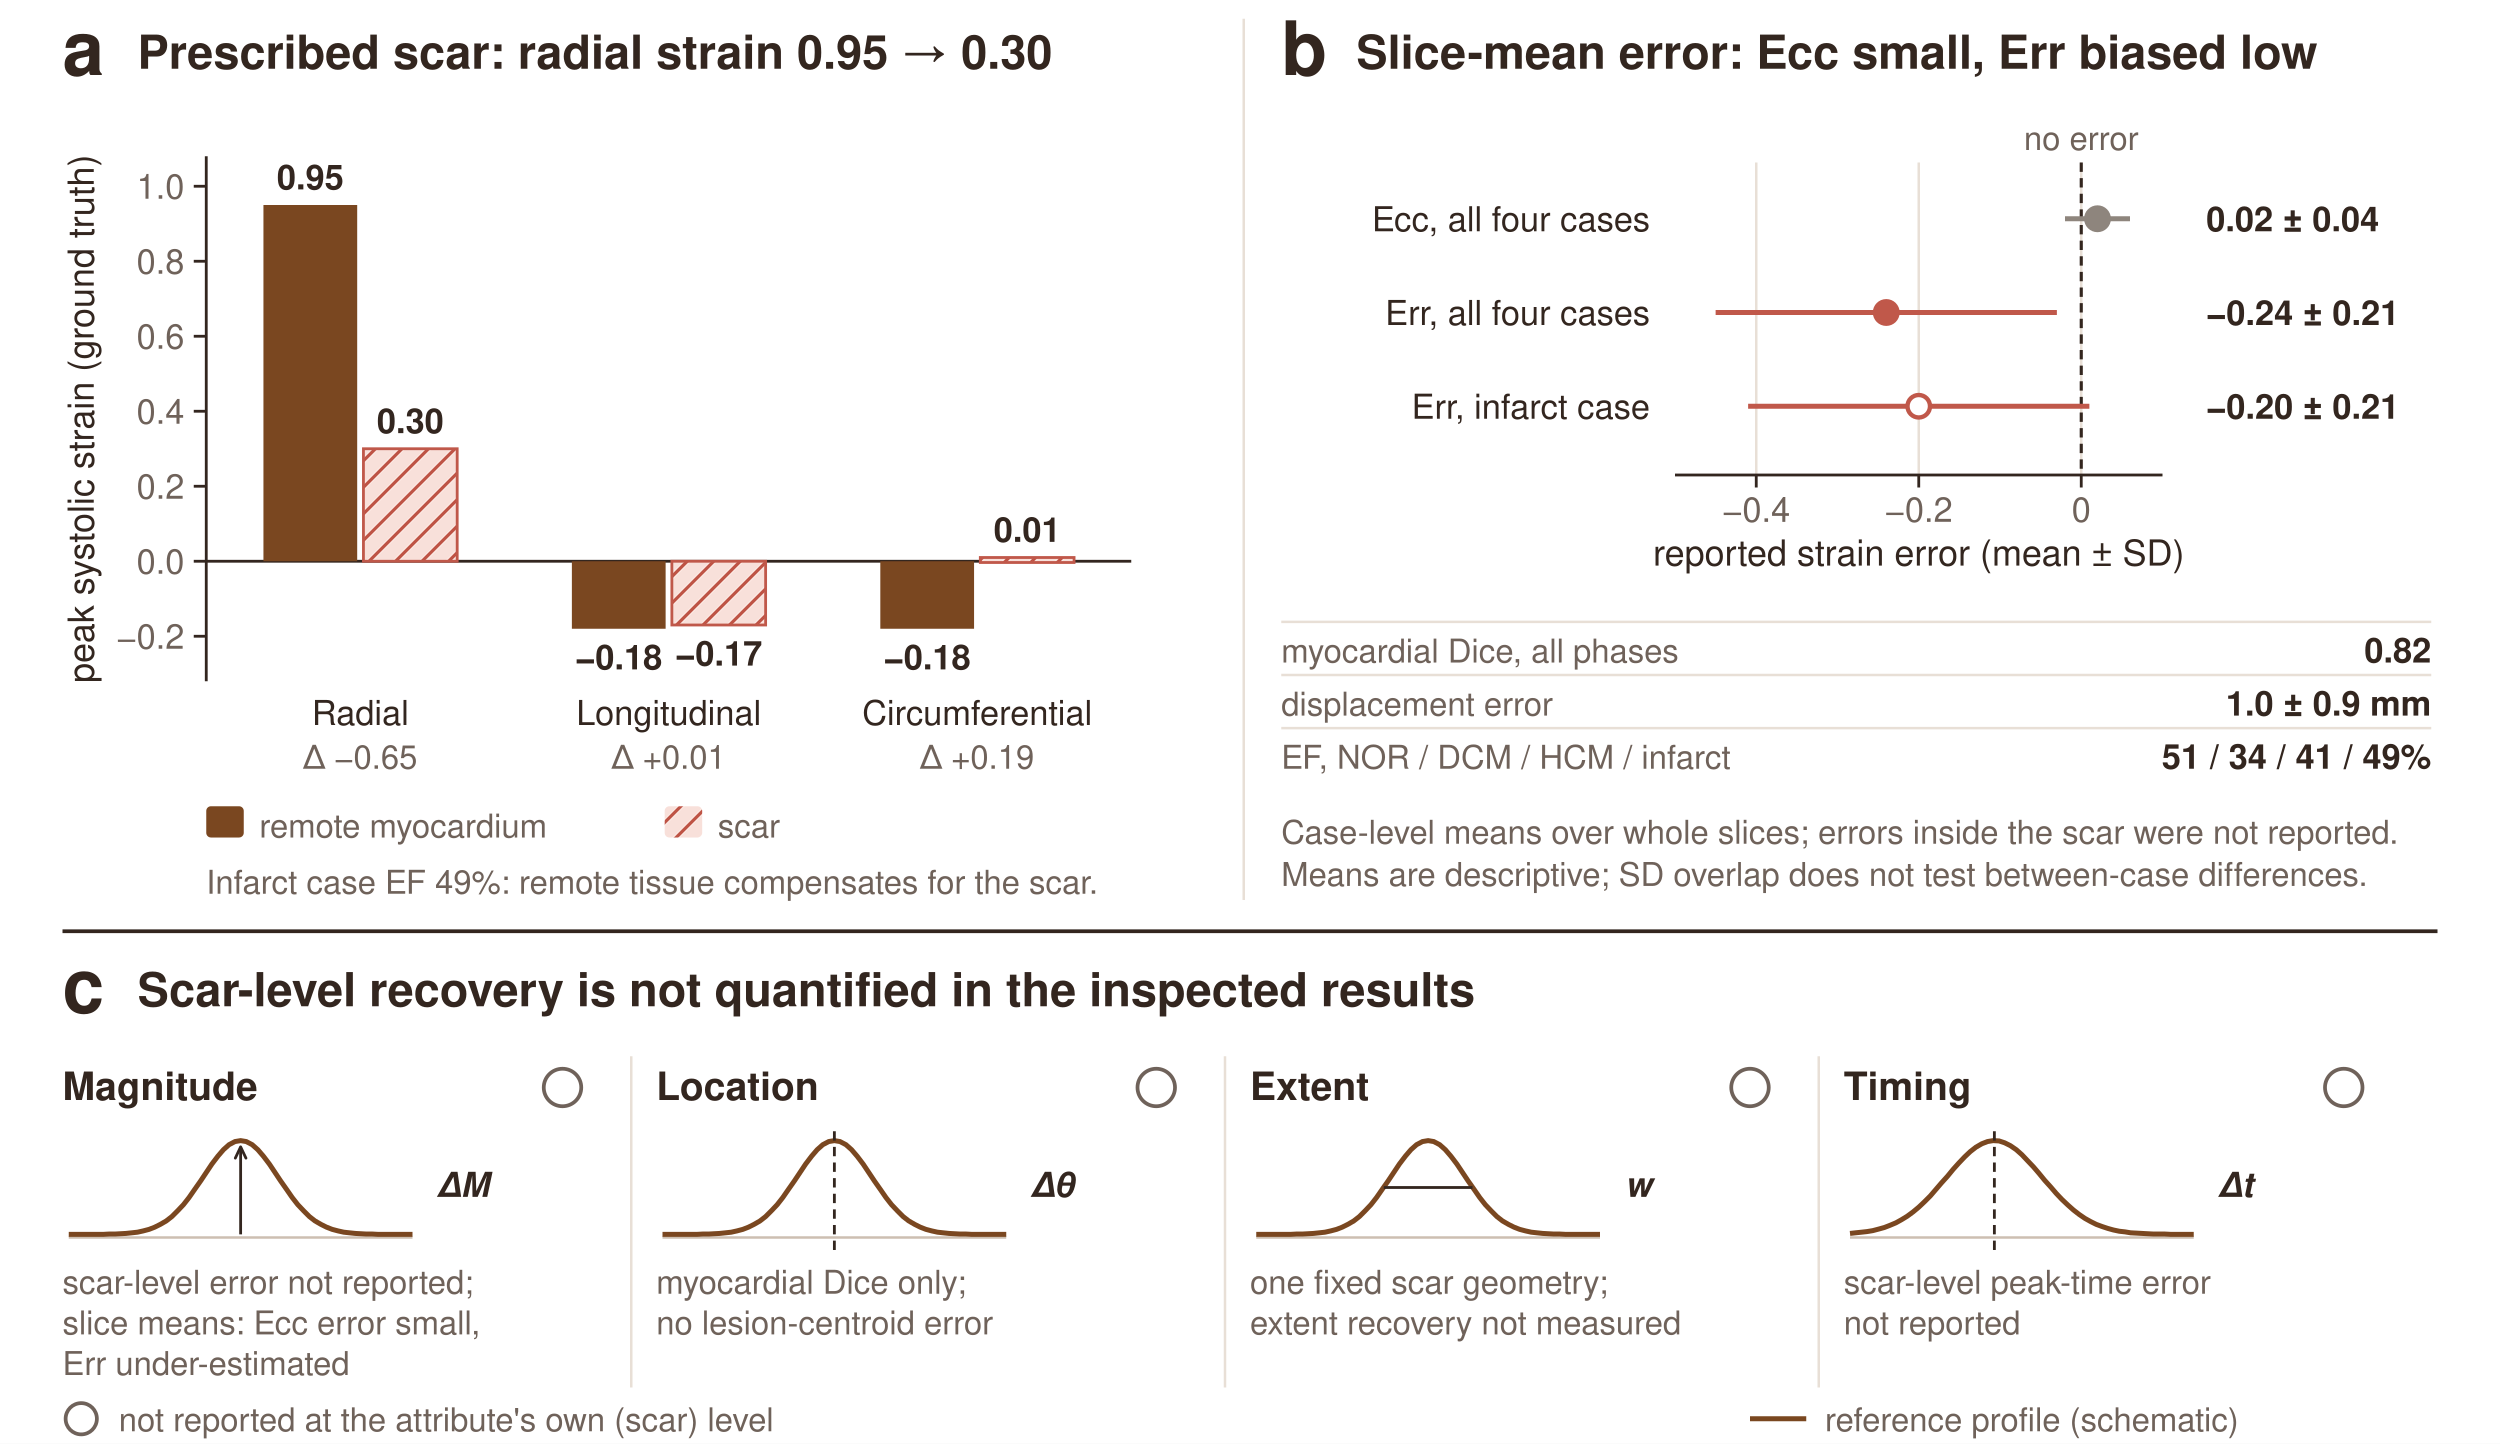
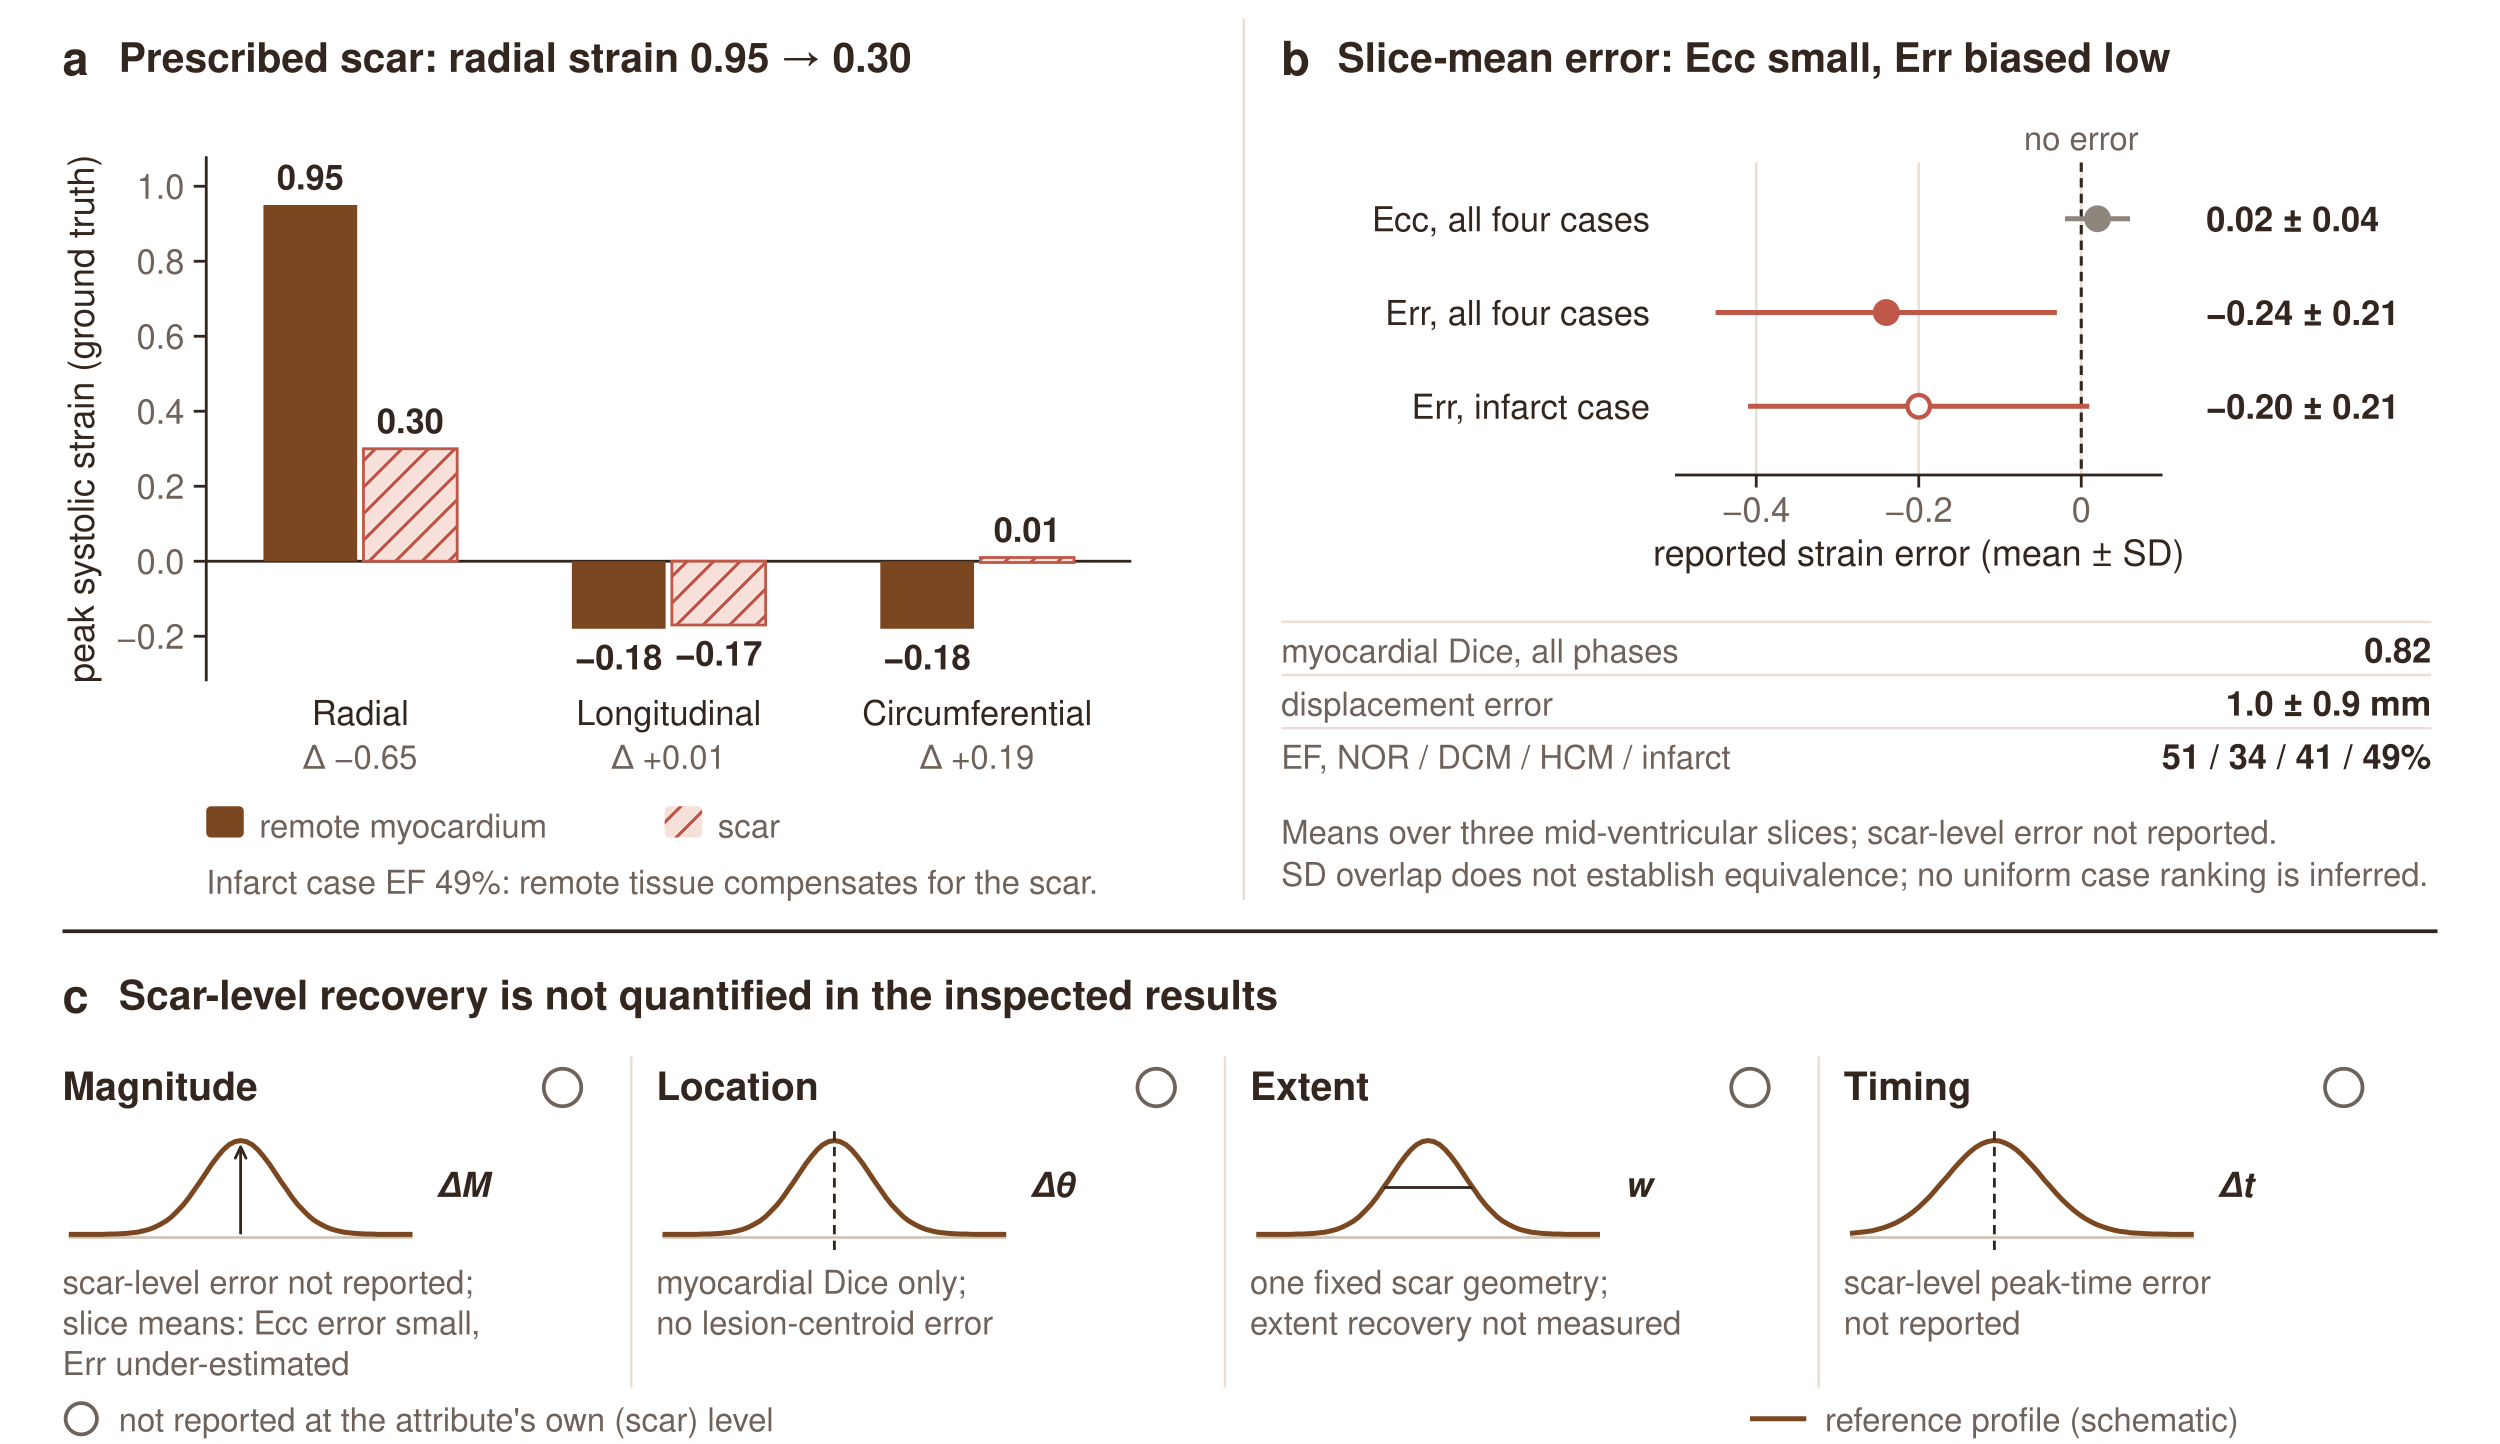
<svg xmlns="http://www.w3.org/2000/svg" width="538.583pt" height="311.031pt" viewBox="0 0 800 462" font-family="Helvetica, Arial, 'Liberation Sans', sans-serif">
  <defs>
    <linearGradient id="cellDirect" x1="0" y1="0" x2="1" y2="1">
      <stop offset="0" stop-color="#8D6449" />
      <stop offset="1" stop-color="#5B3E2E" />
    </linearGradient>
    <pattern id="hatchInf" width="6" height="6" patternUnits="userSpaceOnUse" patternTransform="rotate(45)">
      <rect width="6" height="6" fill="#F8E0DA" />
      <line x1="0" y1="0" x2="0" y2="6" stroke="#C0584A" stroke-width="2" />
    </pattern>
  </defs>
  <rect x="0.0" y="0.0" width="800.0" height="462.0" rx="0" fill="#FFFFFF" stroke="none" stroke-width="1.0" />
  <g transform="translate(0,0)">
-     <text x="20.0" y="24.0" font-size="24" font-weight="700" fill="#33261F" text-anchor="start">a</text>
-     <text x="44.0" y="22.0" font-size="15" font-weight="700" fill="#33261F" text-anchor="start">Prescribed scar: radial strain 0.95 → 0.30</text>
+     <text x="20.0" y="24.0" font-size="15" font-weight="700" fill="#33261F" text-anchor="start">a</text>
+     <text x="38.0" y="23.0" font-size="13" font-weight="700" fill="#33261F" text-anchor="start">Prescribed scar: radial strain 0.95 → 0.30</text>
    <line x1="66.0" y1="50.0" x2="66.0" y2="218.0" stroke="#33261F" stroke-width="0.9" />
    <line x1="62.0" y1="203.6" x2="66.0" y2="203.6" stroke="#33261F" stroke-width="0.9" />
    <text x="59.0" y="207.6" font-size="11" font-weight="400" fill="#6F625A" text-anchor="end">−0.2</text>
    <line x1="62.0" y1="179.6" x2="66.0" y2="179.6" stroke="#33261F" stroke-width="0.9" />
    <text x="59.0" y="183.6" font-size="11" font-weight="400" fill="#6F625A" text-anchor="end">0.0</text>
    <line x1="62.0" y1="155.6" x2="66.0" y2="155.6" stroke="#33261F" stroke-width="0.9" />
    <text x="59.0" y="159.6" font-size="11" font-weight="400" fill="#6F625A" text-anchor="end">0.2</text>
    <line x1="62.0" y1="131.6" x2="66.0" y2="131.6" stroke="#33261F" stroke-width="0.9" />
    <text x="59.0" y="135.6" font-size="11" font-weight="400" fill="#6F625A" text-anchor="end">0.4</text>
    <line x1="62.0" y1="107.6" x2="66.0" y2="107.6" stroke="#33261F" stroke-width="0.9" />
    <text x="59.0" y="111.6" font-size="11" font-weight="400" fill="#6F625A" text-anchor="end">0.6</text>
    <line x1="62.0" y1="83.6" x2="66.0" y2="83.6" stroke="#33261F" stroke-width="0.9" />
    <text x="59.0" y="87.6" font-size="11" font-weight="400" fill="#6F625A" text-anchor="end">0.8</text>
    <line x1="62.0" y1="59.6" x2="66.0" y2="59.6" stroke="#33261F" stroke-width="0.9" />
    <text x="59.0" y="63.6" font-size="11" font-weight="400" fill="#6F625A" text-anchor="end">1.0</text>
    <text transform="translate(30.0,134.0) rotate(-90)" font-size="11.5" font-weight="400" fill="#33261F" text-anchor="middle">peak systolic strain (ground truth)</text>
    <line x1="66.0" y1="179.6" x2="362.0" y2="179.6" stroke="#33261F" stroke-width="0.9" />
    <rect x="84.3" y="65.6" width="30.0" height="114.0" rx="0" fill="#7A4720" stroke="none" stroke-width="0" />
    <text x="99.3" y="60.6" font-size="11.0" font-weight="700" fill="#33261F" text-anchor="middle">0.95</text>
    <rect x="116.3" y="143.6" width="30.0" height="36.0" rx="0" fill="url(#hatchInf)" stroke="#C0584A" stroke-width="0.9" />
    <text x="131.3" y="138.6" font-size="11.0" font-weight="700" fill="#33261F" text-anchor="middle">0.30</text>
    <text x="115.3" y="232.0" font-size="11" font-weight="400" fill="#33261F" text-anchor="middle">Radial</text>
    <text x="115.3" y="246.0" font-size="10.5" font-weight="400" fill="#6F625A" text-anchor="middle">Δ −0.65</text>
    <rect x="183.0" y="179.6" width="30.0" height="21.6" rx="0" fill="#7A4720" stroke="none" stroke-width="0" />
    <text x="198.0" y="214.2" font-size="11.0" font-weight="700" fill="#33261F" text-anchor="middle">−0.18</text>
    <rect x="215.0" y="179.6" width="30.0" height="20.4" rx="0" fill="url(#hatchInf)" stroke="#C0584A" stroke-width="0.9" />
    <text x="230.0" y="213.0" font-size="11.0" font-weight="700" fill="#33261F" text-anchor="middle">−0.17</text>
    <text x="214.0" y="232.0" font-size="11" font-weight="400" fill="#33261F" text-anchor="middle">Longitudinal</text>
    <text x="214.0" y="246.0" font-size="10.5" font-weight="400" fill="#6F625A" text-anchor="middle">Δ +0.01</text>
    <rect x="281.7" y="179.6" width="30.0" height="21.6" rx="0" fill="#7A4720" stroke="none" stroke-width="0" />
    <text x="296.7" y="214.2" font-size="11.0" font-weight="700" fill="#33261F" text-anchor="middle">−0.18</text>
    <rect x="313.7" y="178.4" width="30.0" height="1.6" rx="0" fill="url(#hatchInf)" stroke="#C0584A" stroke-width="0.9" />
    <text x="328.7" y="173.4" font-size="11.0" font-weight="700" fill="#33261F" text-anchor="middle">0.01</text>
    <text x="312.7" y="232.0" font-size="11" font-weight="400" fill="#33261F" text-anchor="middle">Circumferential</text>
    <text x="312.7" y="246.0" font-size="10.5" font-weight="400" fill="#6F625A" text-anchor="middle">Δ +0.19</text>
    <rect x="66.0" y="258.0" width="12.0" height="10.0" rx="1.5" fill="#7A4720" stroke="none" stroke-width="1.0" />
    <text x="83.0" y="268.0" font-size="10.5" font-weight="400" fill="#6F625A" text-anchor="start">remote myocardium</text>
    <rect x="212.7" y="258.0" width="12.0" height="10.0" rx="1.5" fill="url(#hatchInf)" stroke="none" stroke-width="1.0" />
    <text x="229.7" y="268.0" font-size="10.5" font-weight="400" fill="#6F625A" text-anchor="start">scar</text>
    <text x="66.0" y="286.0" font-size="10.5" font-weight="400" fill="#6F625A" text-anchor="start">Infarct case EF 49%: remote tissue compensates for the scar.</text>
    <line x1="398.0" y1="6.0" x2="398.0" y2="288.0" stroke="#E8DFD6" stroke-width="0.8" />
-     <text x="410.0" y="24.0" font-size="24" font-weight="700" fill="#33261F" text-anchor="start">b</text>
-     <text x="434.0" y="22.0" font-size="15" font-weight="700" fill="#33261F" text-anchor="start">Slice-mean error: Ecc small, Err biased low</text>
+     <text x="410.0" y="24.0" font-size="15" font-weight="700" fill="#33261F" text-anchor="start">b</text>
+     <text x="428.0" y="23.0" font-size="13" font-weight="700" fill="#33261F" text-anchor="start">Slice-mean error: Ecc small, Err biased low</text>
    <line x1="562.0" y1="52.0" x2="562.0" y2="152.0" stroke="#E8DFD6" stroke-width="0.8" />
    <line x1="614.0" y1="52.0" x2="614.0" y2="152.0" stroke="#E8DFD6" stroke-width="0.8" />
    <line x1="666.0" y1="52.0" x2="666.0" y2="152.0" stroke="#E8DFD6" stroke-width="0.8" />
    <line x1="666.0" y1="52.0" x2="666.0" y2="152.0" stroke="#33261F" stroke-width="1" stroke-dasharray="3 2" />
    <text x="528.0" y="74.0" font-size="11" font-weight="400" fill="#33261F" text-anchor="end">Ecc, all four cases</text>
    <line x1="660.8" y1="70.0" x2="681.6" y2="70.0" stroke="#8E857D" stroke-width="1.6" />
    <circle cx="671.2" cy="70.0" r="3.6" fill="#8E857D" stroke="#8E857D" stroke-width="1.4" />
    <text x="528.0" y="104.0" font-size="11" font-weight="400" fill="#33261F" text-anchor="end">Err, all four cases</text>
    <line x1="549.0" y1="100.0" x2="658.2" y2="100.0" stroke="#C0584A" stroke-width="1.6" />
    <circle cx="603.6" cy="100.0" r="3.6" fill="#C0584A" stroke="#C0584A" stroke-width="1.4" />
    <text x="528.0" y="134.0" font-size="11" font-weight="400" fill="#33261F" text-anchor="end">Err, infarct case</text>
    <line x1="559.4" y1="130.0" x2="668.6" y2="130.0" stroke="#C0584A" stroke-width="1.6" />
    <circle cx="614.0" cy="130.0" r="3.6" fill="#FFFFFF" stroke="#C0584A" stroke-width="1.4" />
    <line x1="536.0" y1="152.0" x2="692.0" y2="152.0" stroke="#33261F" stroke-width="0.9" />
    <line x1="562.0" y1="152.0" x2="562.0" y2="156.0" stroke="#33261F" stroke-width="0.9" />
    <text x="562.0" y="167.0" font-size="11" font-weight="400" fill="#6F625A" text-anchor="middle">−0.4</text>
    <line x1="614.0" y1="152.0" x2="614.0" y2="156.0" stroke="#33261F" stroke-width="0.9" />
    <text x="614.0" y="167.0" font-size="11" font-weight="400" fill="#6F625A" text-anchor="middle">−0.2</text>
    <line x1="666.0" y1="152.0" x2="666.0" y2="156.0" stroke="#33261F" stroke-width="0.9" />
    <text x="666.0" y="167.0" font-size="11" font-weight="400" fill="#6F625A" text-anchor="middle">0</text>
    <text x="614.0" y="181.0" font-size="11.5" font-weight="400" fill="#33261F" text-anchor="middle">reported strain error (mean ± SD)</text>
    <text x="706.0" y="74.0" font-size="11.0" font-weight="700" fill="#33261F" text-anchor="start">0.02 ± 0.04</text>
    <text x="706.0" y="104.0" font-size="11.0" font-weight="700" fill="#33261F" text-anchor="start">−0.24 ± 0.21</text>
    <text x="706.0" y="134.0" font-size="11.0" font-weight="700" fill="#33261F" text-anchor="start">−0.20 ± 0.21</text>
    <text x="666.0" y="48.0" font-size="10.5" font-weight="400" fill="#6F625A" text-anchor="middle">no error</text>
    <line x1="410.0" y1="199.0" x2="778.0" y2="199.0" stroke="#E8DFD6" stroke-width="0.8" />
    <text x="410.0" y="212.0" font-size="10.5" font-weight="400" fill="#6F625A" text-anchor="start">myocardial Dice, all phases</text>
    <text x="778.0" y="212.0" font-size="11" font-weight="700" fill="#33261F" text-anchor="end">0.82</text>
    <line x1="410.0" y1="216.0" x2="778.0" y2="216.0" stroke="#E8DFD6" stroke-width="0.8" />
    <text x="410.0" y="229.0" font-size="10.5" font-weight="400" fill="#6F625A" text-anchor="start">displacement error</text>
    <text x="778.0" y="229.0" font-size="11" font-weight="700" fill="#33261F" text-anchor="end">1.0 ± 0.9 mm</text>
    <line x1="410.0" y1="233.0" x2="778.0" y2="233.0" stroke="#E8DFD6" stroke-width="0.8" />
    <text x="410.0" y="246.0" font-size="10.5" font-weight="400" fill="#6F625A" text-anchor="start">EF, NOR / DCM / HCM / infarct</text>
    <text x="778.0" y="246.0" font-size="11" font-weight="700" fill="#33261F" text-anchor="end">51 / 34 / 41 / 49%</text>
-     <text x="410.0" y="270.0" font-size="10.5" font-weight="400" fill="#6F625A" text-anchor="start">Case-level means over whole slices; errors inside the scar were not reported.</text>
-     <text x="410.0" y="283.5" font-size="10.5" font-weight="400" fill="#6F625A" text-anchor="start">Means are descriptive; SD overlap does not test between-case differences.</text>
+     <text x="410.0" y="270.0" font-size="10.5" font-weight="400" fill="#6F625A" text-anchor="start">Means over three mid-ventricular slices; scar-level error not reported.</text>
+     <text x="410.0" y="283.5" font-size="10.5" font-weight="400" fill="#6F625A" text-anchor="start">SD overlap does not establish equivalence; no uniform case ranking is inferred.</text>
    <line x1="20.0" y1="298.0" x2="780.0" y2="298.0" stroke="#33261F" stroke-width="1.2" />
-     <text x="20.0" y="324.0" font-size="24" font-weight="700" fill="#33261F" text-anchor="start">c</text>
-     <text x="44.0" y="322.0" font-size="15" font-weight="700" fill="#33261F" text-anchor="start">Scar-level recovery is not quantified in the inspected results</text>
+     <text x="20.0" y="324.0" font-size="15" font-weight="700" fill="#33261F" text-anchor="start">c</text>
+     <text x="38.0" y="323.0" font-size="13" font-weight="700" fill="#33261F" text-anchor="start">Scar-level recovery is not quantified in the inspected results</text>
    <text x="20.0" y="352.0" font-size="12.5" font-weight="700" fill="#33261F" text-anchor="start">Magnitude</text>
    <circle cx="180.0" cy="348.0" r="6.0" fill="#FFFFFF" stroke="#6F625A" stroke-width="1.2" />
    <line x1="22.0" y1="396.0" x2="132.0" y2="396.0" stroke="#CDBFB2" stroke-width="0.8" />
    <path d="M22.0 395.0 L23.8 395.0 L25.7 395.0 L27.5 395.0 L29.3 395.0 L31.2 395.0 L33.0 395.0 L34.8 394.9 L36.7 394.9 L38.5 394.8 L40.3 394.7 L42.2 394.5 L44.0 394.3 L45.8 393.9 L47.7 393.4 L49.5 392.7 L51.3 391.8 L53.2 390.7 L55.0 389.3 L56.8 387.5 L58.7 385.5 L60.5 383.2 L62.3 380.6 L64.2 377.9 L66.0 375.2 L67.8 372.5 L69.7 370.0 L71.5 367.9 L73.3 366.3 L75.2 365.3 L77.0 365.0 L78.8 365.3 L80.7 366.3 L82.5 367.9 L84.3 370.0 L86.2 372.5 L88.0 375.2 L89.8 377.9 L91.7 380.6 L93.5 383.2 L95.3 385.5 L97.2 387.5 L99.0 389.3 L100.8 390.7 L102.7 391.8 L104.5 392.7 L106.3 393.4 L108.2 393.9 L110.0 394.3 L111.8 394.5 L113.7 394.7 L115.5 394.8 L117.3 394.9 L119.2 394.9 L121.0 395.0 L122.8 395.0 L124.7 395.0 L126.5 395.0 L128.3 395.0 L130.2 395.0 L132.0 395.0" stroke="#7A4720" stroke-width="1.6" fill="none" />
    <line x1="77.0" y1="395.0" x2="77.0" y2="367.0" stroke="#33261F" stroke-width="0.9" />
    <path d="M78.7 370.6 L77.0 367.0 L75.3 370.6" stroke="#33261F" stroke-width="0.9" fill="none" stroke-linecap="round" stroke-linejoin="round" />
    <text x="140.0" y="383.0" font-size="11.0" font-weight="700" fill="#33261F" text-anchor="start" font-style="italic">ΔM</text>
    <text x="20.0" y="414.0" font-size="10.5" font-weight="400" fill="#6F625A" text-anchor="start">scar-level error not reported;</text>
    <text x="20.0" y="427.0" font-size="10.5" font-weight="400" fill="#6F625A" text-anchor="start">slice means: Ecc error small,</text>
    <text x="20.0" y="440.0" font-size="10.5" font-weight="400" fill="#6F625A" text-anchor="start">Err under-estimated</text>
    <line x1="202.0" y1="338.0" x2="202.0" y2="444.0" stroke="#E8DFD6" stroke-width="0.8" />
    <text x="210.0" y="352.0" font-size="12.5" font-weight="700" fill="#33261F" text-anchor="start">Location</text>
    <circle cx="370.0" cy="348.0" r="6.0" fill="#FFFFFF" stroke="#6F625A" stroke-width="1.2" />
    <line x1="212.0" y1="396.0" x2="322.0" y2="396.0" stroke="#CDBFB2" stroke-width="0.8" />
    <path d="M212.0 395.0 L213.8 395.0 L215.7 395.0 L217.5 395.0 L219.3 395.0 L221.2 395.0 L223.0 395.0 L224.8 394.9 L226.7 394.9 L228.5 394.8 L230.3 394.7 L232.2 394.5 L234.0 394.3 L235.8 393.9 L237.7 393.4 L239.5 392.7 L241.3 391.8 L243.2 390.7 L245.0 389.3 L246.8 387.5 L248.7 385.5 L250.5 383.2 L252.3 380.6 L254.2 377.9 L256.0 375.2 L257.8 372.5 L259.7 370.0 L261.5 367.9 L263.3 366.3 L265.2 365.3 L267.0 365.0 L268.8 365.3 L270.7 366.3 L272.5 367.9 L274.3 370.0 L276.2 372.5 L278.0 375.2 L279.8 377.9 L281.7 380.6 L283.5 383.2 L285.3 385.5 L287.2 387.5 L289.0 389.3 L290.8 390.7 L292.7 391.8 L294.5 392.7 L296.3 393.4 L298.2 393.9 L300.0 394.3 L301.8 394.5 L303.7 394.7 L305.5 394.8 L307.3 394.9 L309.2 394.9 L311.0 395.0 L312.8 395.0 L314.7 395.0 L316.5 395.0 L318.3 395.0 L320.2 395.0 L322.0 395.0" stroke="#7A4720" stroke-width="1.6" fill="none" />
    <line x1="267.0" y1="400.0" x2="267.0" y2="361.0" stroke="#33261F" stroke-width="0.9" stroke-dasharray="3 2" />
    <text x="330.0" y="383.0" font-size="11.0" font-weight="700" fill="#33261F" text-anchor="start" font-style="italic">Δθ</text>
    <text x="210.0" y="414.0" font-size="10.5" font-weight="400" fill="#6F625A" text-anchor="start">myocardial Dice only;</text>
    <text x="210.0" y="427.0" font-size="10.5" font-weight="400" fill="#6F625A" text-anchor="start">no lesion-centroid error</text>
    <line x1="392.0" y1="338.0" x2="392.0" y2="444.0" stroke="#E8DFD6" stroke-width="0.8" />
    <text x="400.0" y="352.0" font-size="12.5" font-weight="700" fill="#33261F" text-anchor="start">Extent</text>
    <circle cx="560.0" cy="348.0" r="6.0" fill="#FFFFFF" stroke="#6F625A" stroke-width="1.2" />
    <line x1="402.0" y1="396.0" x2="512.0" y2="396.0" stroke="#CDBFB2" stroke-width="0.8" />
    <path d="M402.0 395.0 L403.8 395.0 L405.7 395.0 L407.5 395.0 L409.3 395.0 L411.2 395.0 L413.0 395.0 L414.8 394.9 L416.7 394.9 L418.5 394.8 L420.3 394.7 L422.2 394.5 L424.0 394.3 L425.8 393.9 L427.7 393.4 L429.5 392.7 L431.3 391.8 L433.2 390.7 L435.0 389.3 L436.8 387.5 L438.7 385.5 L440.5 383.2 L442.3 380.6 L444.2 377.9 L446.0 375.2 L447.8 372.5 L449.7 370.0 L451.5 367.9 L453.3 366.3 L455.2 365.3 L457.0 365.0 L458.8 365.3 L460.7 366.3 L462.5 367.9 L464.3 370.0 L466.2 372.5 L468.0 375.2 L469.8 377.9 L471.7 380.6 L473.5 383.2 L475.3 385.5 L477.2 387.5 L479.0 389.3 L480.8 390.7 L482.7 391.8 L484.5 392.7 L486.3 393.4 L488.2 393.9 L490.0 394.3 L491.8 394.5 L493.7 394.7 L495.5 394.8 L497.3 394.9 L499.2 394.9 L501.0 395.0 L502.8 395.0 L504.7 395.0 L506.5 395.0 L508.3 395.0 L510.2 395.0 L512.0 395.0" stroke="#7A4720" stroke-width="1.6" fill="none" />
    <line x1="442.8" y1="380.0" x2="471.2" y2="380.0" stroke="#33261F" stroke-width="0.9" />
    <text x="520.0" y="383.0" font-size="11.0" font-weight="700" fill="#33261F" text-anchor="start" font-style="italic">w</text>
    <text x="400.0" y="414.0" font-size="10.5" font-weight="400" fill="#6F625A" text-anchor="start">one fixed scar geometry;</text>
    <text x="400.0" y="427.0" font-size="10.5" font-weight="400" fill="#6F625A" text-anchor="start">extent recovery not measured</text>
    <line x1="582.0" y1="338.0" x2="582.0" y2="444.0" stroke="#E8DFD6" stroke-width="0.8" />
    <text x="590.0" y="352.0" font-size="12.5" font-weight="700" fill="#33261F" text-anchor="start">Timing</text>
    <circle cx="750.0" cy="348.0" r="6.0" fill="#FFFFFF" stroke="#6F625A" stroke-width="1.2" />
    <line x1="592.0" y1="396.0" x2="702.0" y2="396.0" stroke="#CDBFB2" stroke-width="0.8" />
    <path d="M592.0 394.7 L593.8 394.5 L595.7 394.3 L597.5 394.1 L599.3 393.8 L601.2 393.3 L603.0 392.8 L604.8 392.1 L606.7 391.3 L608.5 390.3 L610.3 389.2 L612.2 387.8 L614.0 386.3 L615.8 384.6 L617.7 382.7 L619.5 380.6 L621.3 378.5 L623.2 376.4 L625.0 374.2 L626.8 372.2 L628.7 370.2 L630.5 368.5 L632.3 367.1 L634.2 366.0 L636.0 365.3 L637.8 365.0 L639.7 365.1 L641.5 365.7 L643.3 366.6 L645.2 367.9 L647.0 369.5 L648.8 371.4 L650.7 373.4 L652.5 375.5 L654.3 377.7 L656.2 379.8 L658.0 381.9 L659.8 383.8 L661.7 385.6 L663.5 387.2 L665.3 388.6 L667.2 389.9 L669.0 390.9 L670.8 391.8 L672.7 392.5 L674.5 393.1 L676.3 393.6 L678.2 394.0 L680.0 394.2 L681.8 394.5 L683.7 394.6 L685.5 394.7 L687.3 394.8 L689.2 394.9 L691.0 394.9 L692.8 394.9 L694.7 395.0 L696.5 395.0 L698.3 395.0 L700.2 395.0 L702.0 395.0" stroke="#7A4720" stroke-width="1.6" fill="none" />
    <line x1="638.2" y1="400.0" x2="638.2" y2="361.0" stroke="#33261F" stroke-width="0.9" stroke-dasharray="3 2" />
    <text x="710.0" y="383.0" font-size="11.0" font-weight="700" fill="#33261F" text-anchor="start" font-style="italic">Δt</text>
    <text x="590.0" y="414.0" font-size="10.5" font-weight="400" fill="#6F625A" text-anchor="start">scar-level peak-time error</text>
    <text x="590.0" y="427.0" font-size="10.5" font-weight="400" fill="#6F625A" text-anchor="start">not reported</text>
    <circle cx="26.0" cy="454.0" r="5.0" fill="#FFFFFF" stroke="#6F625A" stroke-width="1.2" />
    <text x="38.0" y="458.0" font-size="10.5" font-weight="400" fill="#6F625A" text-anchor="start">not reported at the attribute's own (scar) level</text>
    <line x1="560.0" y1="454.0" x2="578.0" y2="454.0" stroke="#7A4720" stroke-width="1.6" />
    <text x="584.0" y="458.0" font-size="10.5" font-weight="400" fill="#6F625A" text-anchor="start">reference profile (schematic)</text>
  </g>
</svg>
